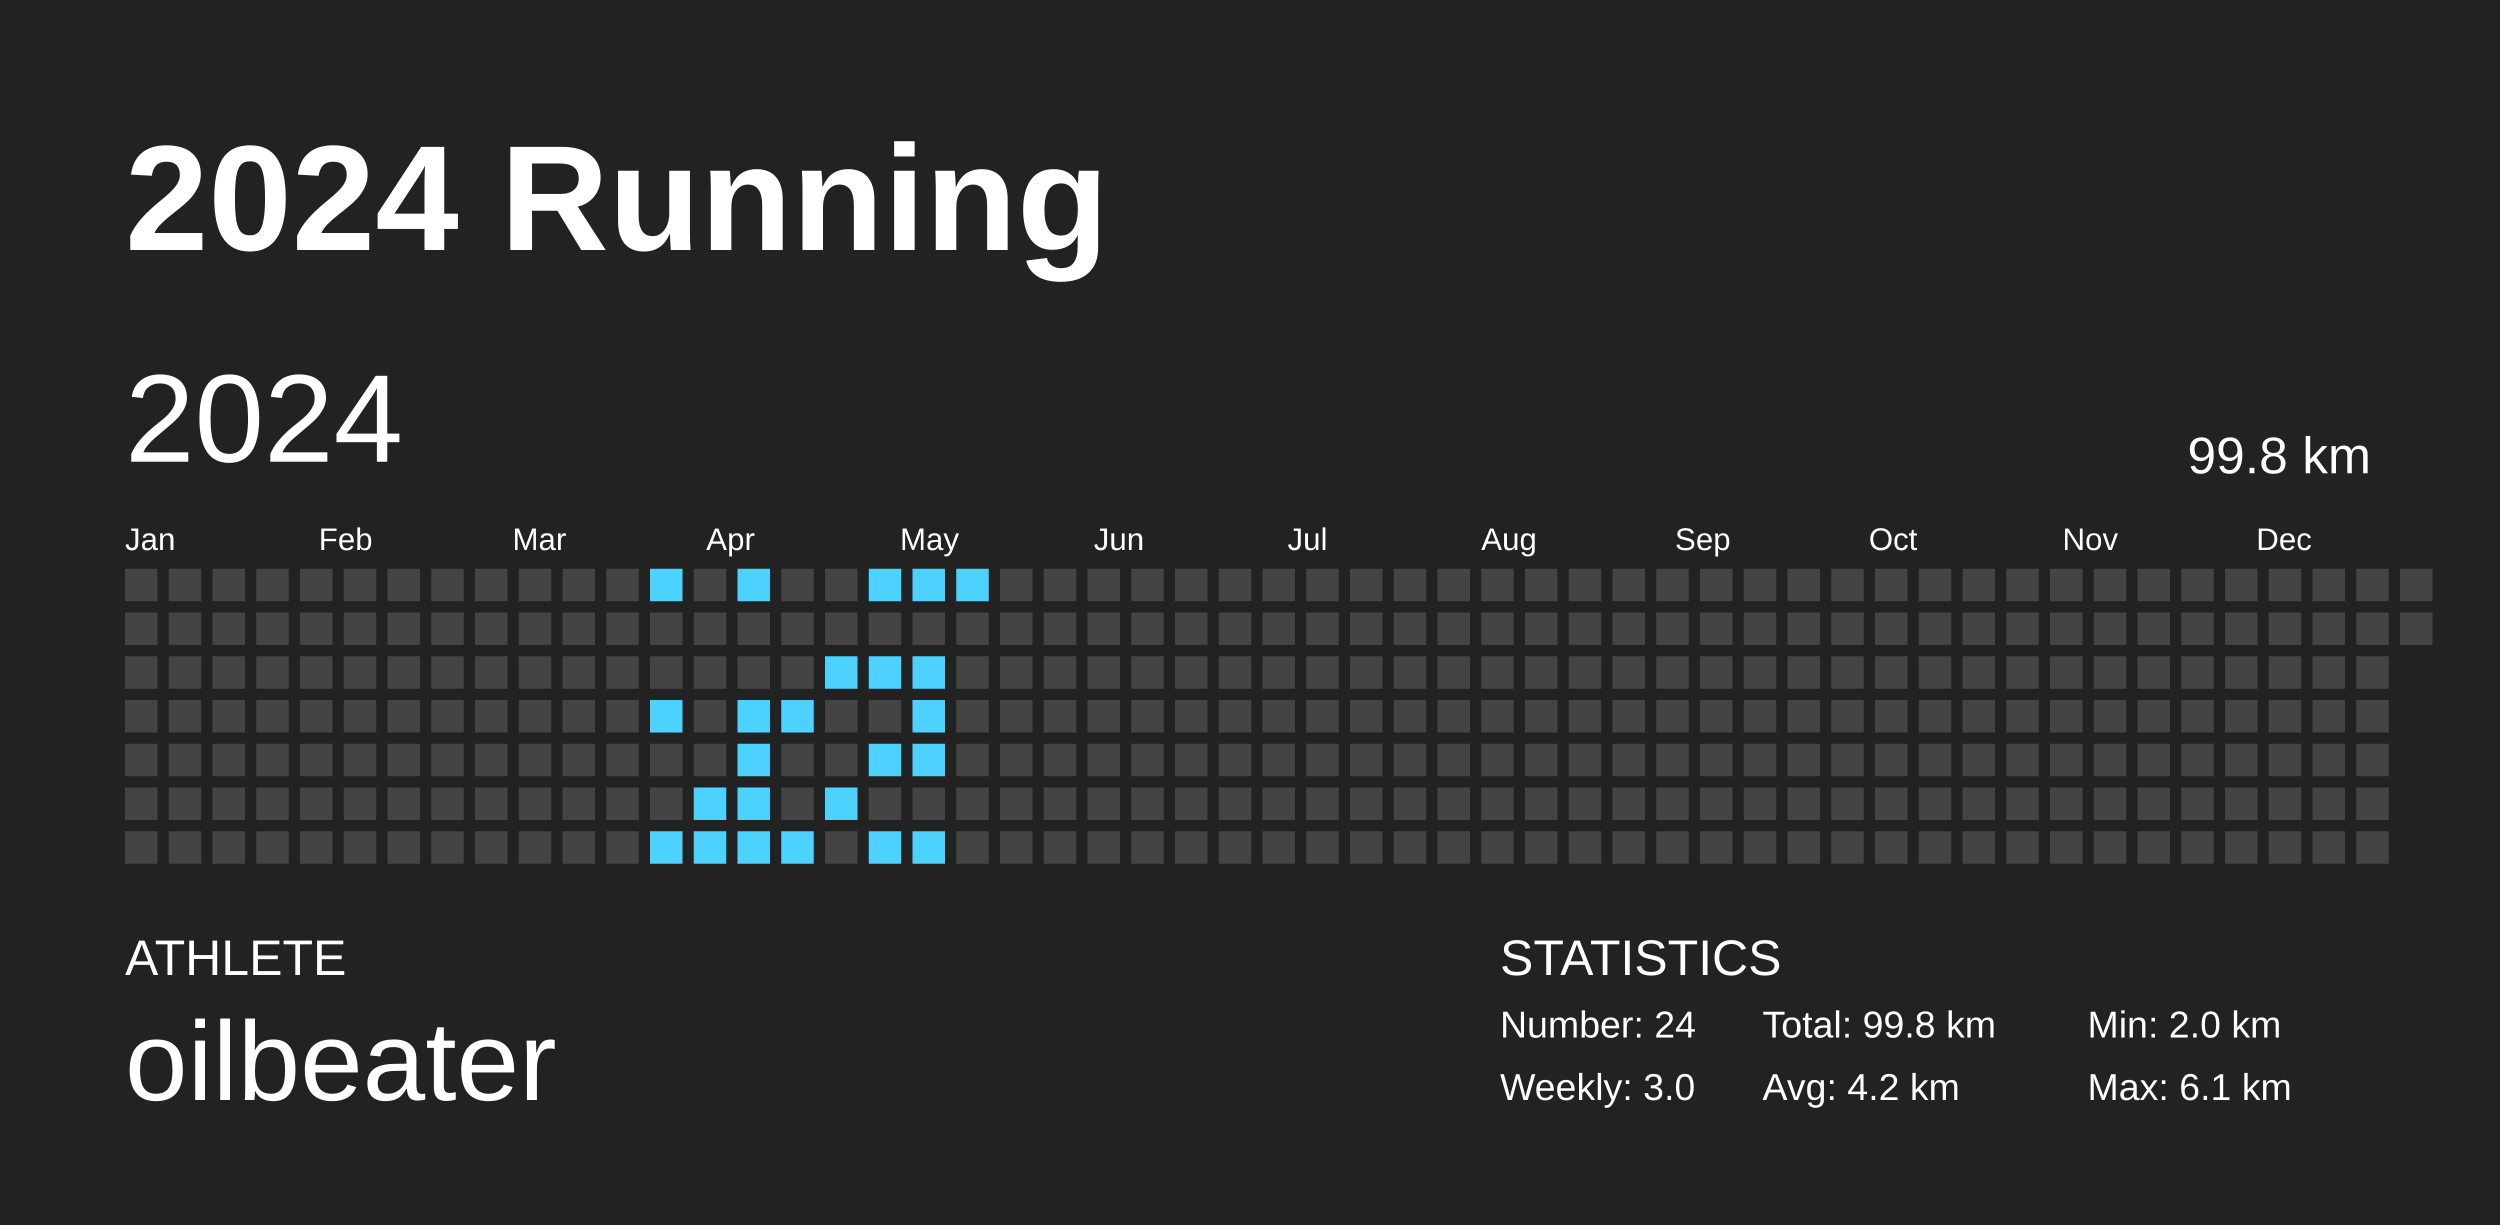
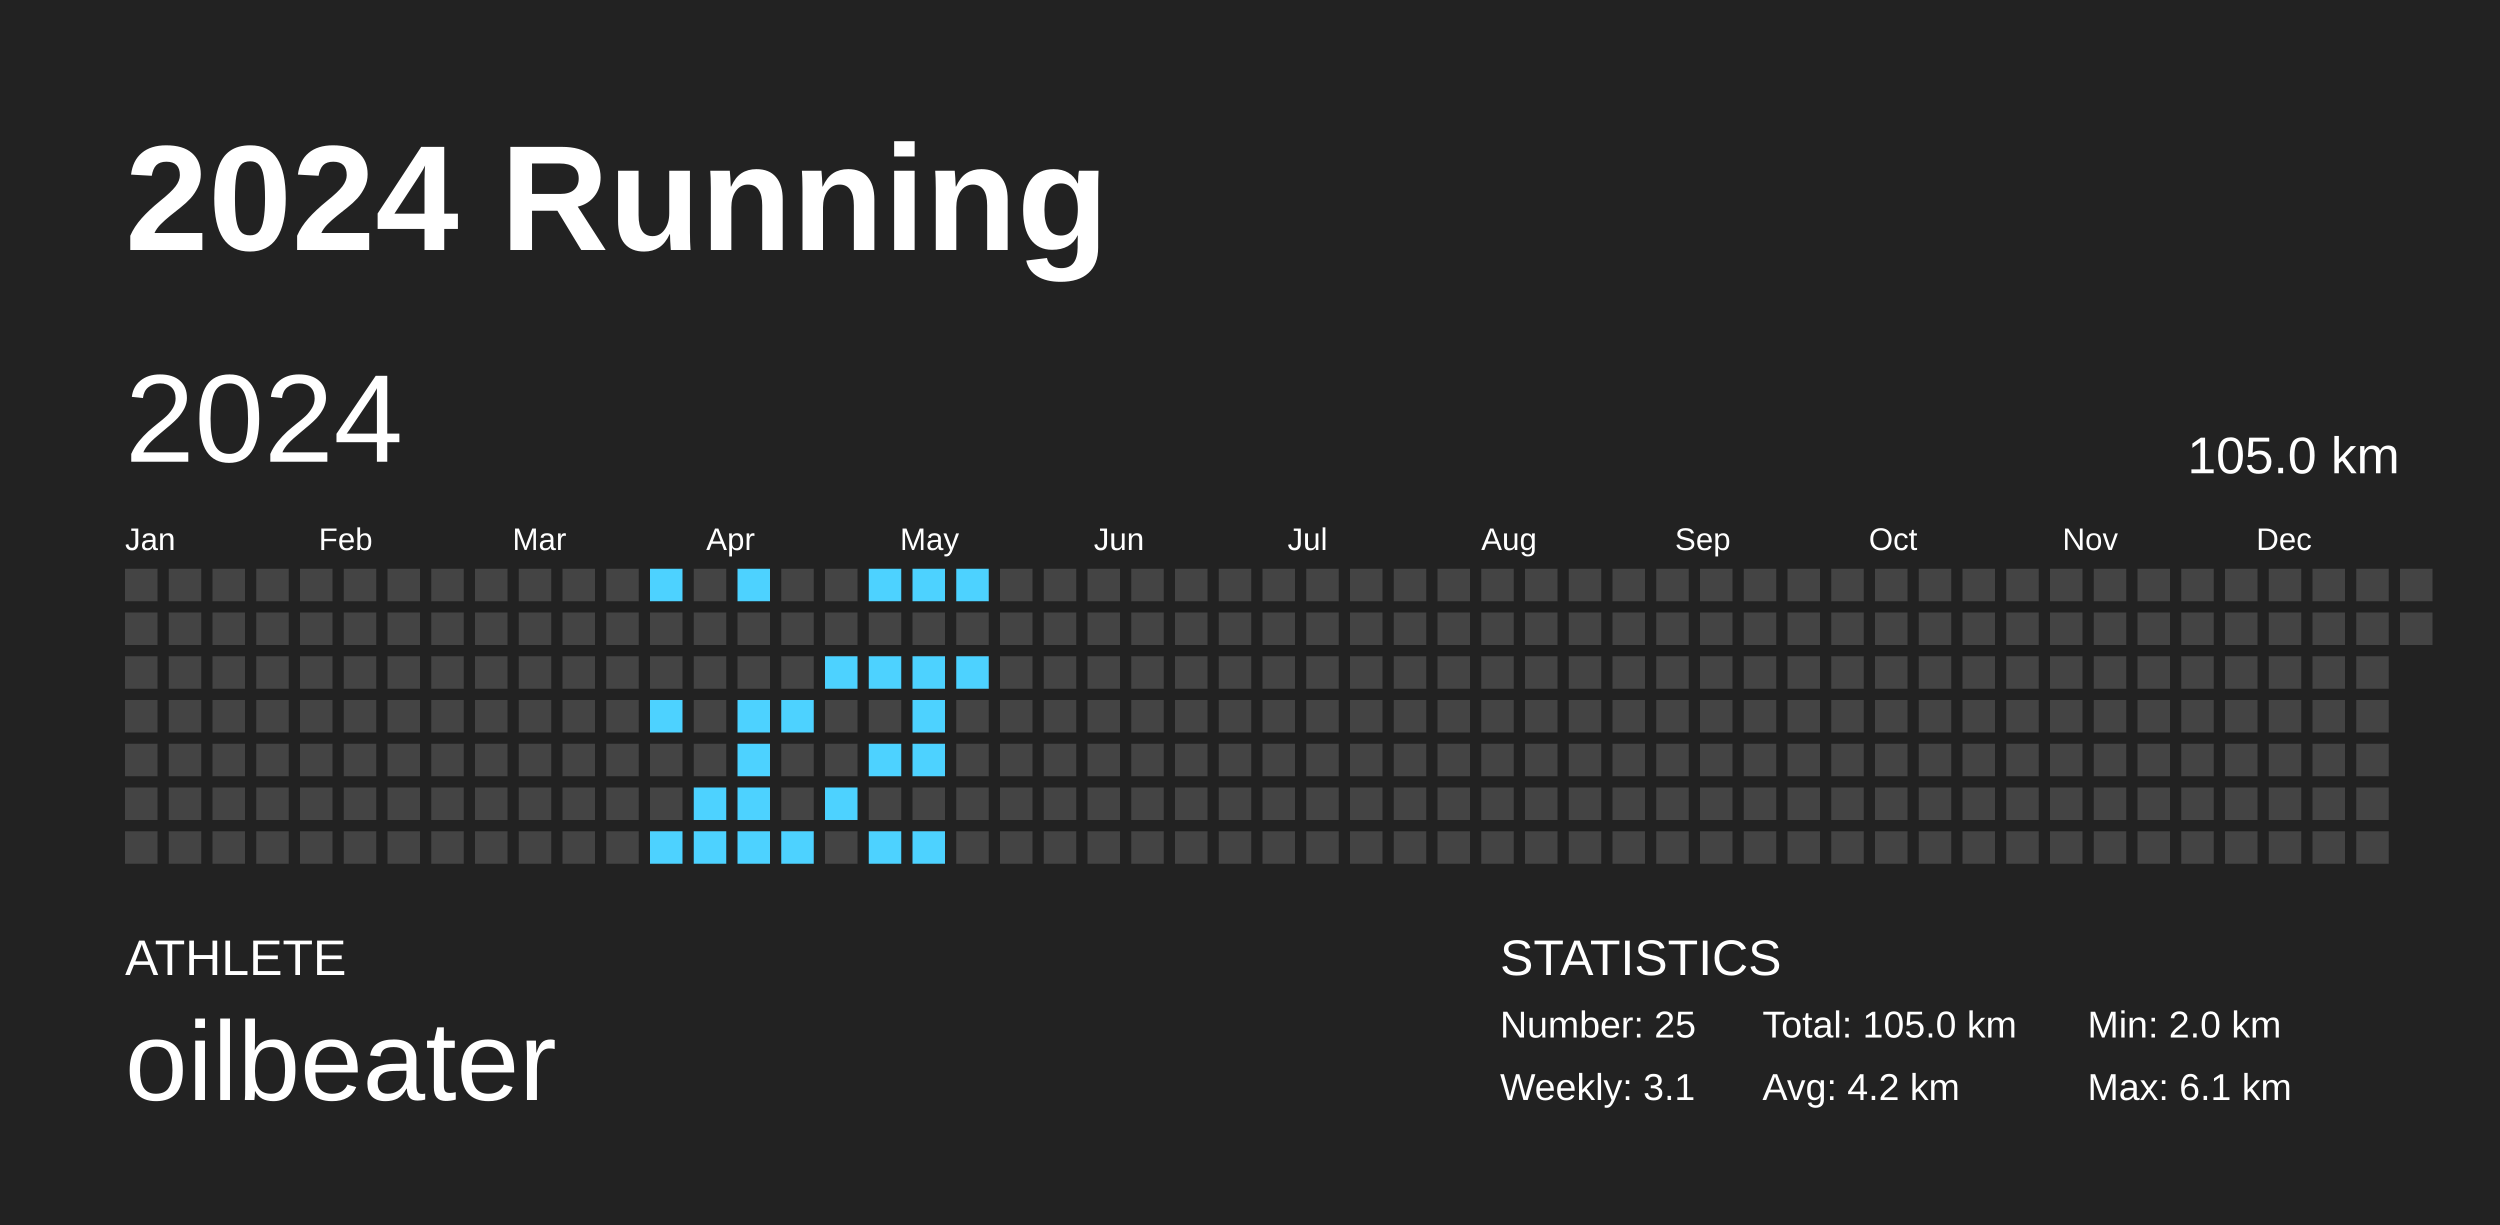
<svg xmlns="http://www.w3.org/2000/svg" baseProfile="full" height="98mm" version="1.1" viewBox="0,0,200,98" width="200mm">
  <defs />
  <rect fill="#222222" height="98" width="200" x="0" y="0" />
  <text fill="#FFFFFF" style="font-size:12px; font-family:Arial; font-weight:bold;" x="10" y="20">2024 Running</text>
  <text fill="#FFFFFF" style="font-size:4px; font-family:Arial" x="10" y="78">ATHLETE</text>
  <text fill="#FFFFFF" style="font-size:9px; font-family:Arial" x="10" y="88">oilbeater</text>
  <text fill="#FFFFFF" style="font-size:4px; font-family:Arial" x="120" y="78">STATISTICS</text>
-   <text fill="#FFFFFF" style="font-size:3px; font-family:Arial" x="120" y="83">Number: 24</text>
-   <text fill="#FFFFFF" style="font-size:3px; font-family:Arial" x="120" y="88">Weekly: 3.0</text>
-   <text fill="#FFFFFF" style="font-size:3px; font-family:Arial" x="141" y="83">Total: 99.8 km</text>
+   <text fill="#FFFFFF" style="font-size:3px; font-family:Arial" x="120" y="83">Number: 25</text>
+   <text fill="#FFFFFF" style="font-size:3px; font-family:Arial" x="120" y="88">Weekly: 3.1</text>
+   <text fill="#FFFFFF" style="font-size:3px; font-family:Arial" x="141" y="83">Total: 105.0 km</text>
  <text fill="#FFFFFF" style="font-size:3px; font-family:Arial" x="141" y="88">Avg: 4.2 km</text>
  <text fill="#FFFFFF" style="font-size:3px; font-family:Arial" x="167" y="83">Min: 2.0 km</text>
  <text fill="#FFFFFF" style="font-size:3px; font-family:Arial" x="167" y="88">Max: 6.1 km</text>
  <text dominant-baseline="hanging" fill="#FFFFFF" style="font-size:10.0px; font-family:Arial;" x="10" y="30">2024</text>
-   <text dominant-baseline="hanging" fill="#FFFFFF" style="font-size:4.125px; font-family:Arial;" x="175" y="35">99.8 km</text>
+   <text dominant-baseline="hanging" fill="#FFFFFF" style="font-size:4.125px; font-family:Arial;" x="175" y="35">105.0 km</text>
  <text fill="#FFFFFF" style="font-size:2.5px; font-family:Arial" x="10.0" y="44">Jan</text>
  <text fill="#FFFFFF" style="font-size:2.5px; font-family:Arial" x="25.5" y="44">Feb</text>
  <text fill="#FFFFFF" style="font-size:2.5px; font-family:Arial" x="41.0" y="44">Mar</text>
  <text fill="#FFFFFF" style="font-size:2.5px; font-family:Arial" x="56.5" y="44">Apr</text>
  <text fill="#FFFFFF" style="font-size:2.5px; font-family:Arial" x="72.0" y="44">May</text>
  <text fill="#FFFFFF" style="font-size:2.5px; font-family:Arial" x="87.5" y="44">Jun</text>
  <text fill="#FFFFFF" style="font-size:2.5px; font-family:Arial" x="103.0" y="44">Jul</text>
  <text fill="#FFFFFF" style="font-size:2.5px; font-family:Arial" x="118.5" y="44">Aug</text>
  <text fill="#FFFFFF" style="font-size:2.5px; font-family:Arial" x="134.0" y="44">Sep</text>
  <text fill="#FFFFFF" style="font-size:2.5px; font-family:Arial" x="149.5" y="44">Oct</text>
  <text fill="#FFFFFF" style="font-size:2.5px; font-family:Arial" x="165.0" y="44">Nov</text>
  <text fill="#FFFFFF" style="font-size:2.5px; font-family:Arial" x="180.5" y="44">Dec</text>
  <rect fill="#444444" height="2.6" width="2.6" x="10.0" y="45.5" />
  <rect fill="#444444" height="2.6" width="2.6" x="10.0" y="49.0" />
  <rect fill="#444444" height="2.6" width="2.6" x="10.0" y="52.5" />
  <rect fill="#444444" height="2.6" width="2.6" x="10.0" y="56.0" />
  <rect fill="#444444" height="2.6" width="2.6" x="10.0" y="59.5" />
  <rect fill="#444444" height="2.6" width="2.6" x="10.0" y="63.0" />
  <rect fill="#444444" height="2.6" width="2.6" x="10.0" y="66.5" />
  <rect fill="#444444" height="2.6" width="2.6" x="13.5" y="45.5" />
  <rect fill="#444444" height="2.6" width="2.6" x="13.5" y="49.0" />
  <rect fill="#444444" height="2.6" width="2.6" x="13.5" y="52.5" />
  <rect fill="#444444" height="2.6" width="2.6" x="13.5" y="56.0" />
  <rect fill="#444444" height="2.6" width="2.6" x="13.5" y="59.5" />
  <rect fill="#444444" height="2.6" width="2.6" x="13.5" y="63.0" />
  <rect fill="#444444" height="2.6" width="2.6" x="13.5" y="66.5" />
  <rect fill="#444444" height="2.6" width="2.6" x="17.0" y="45.5" />
  <rect fill="#444444" height="2.6" width="2.6" x="17.0" y="49.0" />
  <rect fill="#444444" height="2.6" width="2.6" x="17.0" y="52.5" />
  <rect fill="#444444" height="2.6" width="2.6" x="17.0" y="56.0" />
  <rect fill="#444444" height="2.6" width="2.6" x="17.0" y="59.5" />
  <rect fill="#444444" height="2.6" width="2.6" x="17.0" y="63.0" />
  <rect fill="#444444" height="2.6" width="2.6" x="17.0" y="66.5" />
  <rect fill="#444444" height="2.6" width="2.6" x="20.5" y="45.5" />
  <rect fill="#444444" height="2.6" width="2.6" x="20.5" y="49.0" />
  <rect fill="#444444" height="2.6" width="2.6" x="20.5" y="52.5" />
  <rect fill="#444444" height="2.6" width="2.6" x="20.5" y="56.0" />
  <rect fill="#444444" height="2.6" width="2.6" x="20.5" y="59.5" />
  <rect fill="#444444" height="2.6" width="2.6" x="20.5" y="63.0" />
  <rect fill="#444444" height="2.6" width="2.6" x="20.5" y="66.5" />
  <rect fill="#444444" height="2.6" width="2.6" x="24.0" y="45.5" />
  <rect fill="#444444" height="2.6" width="2.6" x="24.0" y="49.0" />
  <rect fill="#444444" height="2.6" width="2.6" x="24.0" y="52.5" />
  <rect fill="#444444" height="2.6" width="2.6" x="24.0" y="56.0" />
  <rect fill="#444444" height="2.6" width="2.6" x="24.0" y="59.5" />
  <rect fill="#444444" height="2.6" width="2.6" x="24.0" y="63.0" />
  <rect fill="#444444" height="2.6" width="2.6" x="24.0" y="66.5" />
  <rect fill="#444444" height="2.6" width="2.6" x="27.5" y="45.5" />
  <rect fill="#444444" height="2.6" width="2.6" x="27.5" y="49.0" />
  <rect fill="#444444" height="2.6" width="2.6" x="27.5" y="52.5" />
  <rect fill="#444444" height="2.6" width="2.6" x="27.5" y="56.0" />
  <rect fill="#444444" height="2.6" width="2.6" x="27.5" y="59.5" />
  <rect fill="#444444" height="2.6" width="2.6" x="27.5" y="63.0" />
  <rect fill="#444444" height="2.6" width="2.6" x="27.5" y="66.5" />
  <rect fill="#444444" height="2.6" width="2.6" x="31.0" y="45.5" />
  <rect fill="#444444" height="2.6" width="2.6" x="31.0" y="49.0" />
  <rect fill="#444444" height="2.6" width="2.6" x="31.0" y="52.5" />
  <rect fill="#444444" height="2.6" width="2.6" x="31.0" y="56.0" />
  <rect fill="#444444" height="2.6" width="2.6" x="31.0" y="59.5" />
  <rect fill="#444444" height="2.6" width="2.6" x="31.0" y="63.0" />
  <rect fill="#444444" height="2.6" width="2.6" x="31.0" y="66.5" />
  <rect fill="#444444" height="2.6" width="2.6" x="34.5" y="45.5" />
  <rect fill="#444444" height="2.6" width="2.6" x="34.5" y="49.0" />
  <rect fill="#444444" height="2.6" width="2.6" x="34.5" y="52.5" />
  <rect fill="#444444" height="2.6" width="2.6" x="34.5" y="56.0" />
  <rect fill="#444444" height="2.6" width="2.6" x="34.5" y="59.5" />
  <rect fill="#444444" height="2.6" width="2.6" x="34.5" y="63.0" />
  <rect fill="#444444" height="2.6" width="2.6" x="34.5" y="66.5" />
  <rect fill="#444444" height="2.6" width="2.6" x="38.0" y="45.5" />
  <rect fill="#444444" height="2.6" width="2.6" x="38.0" y="49.0" />
  <rect fill="#444444" height="2.6" width="2.6" x="38.0" y="52.5" />
  <rect fill="#444444" height="2.6" width="2.6" x="38.0" y="56.0" />
  <rect fill="#444444" height="2.6" width="2.6" x="38.0" y="59.5" />
  <rect fill="#444444" height="2.6" width="2.6" x="38.0" y="63.0" />
  <rect fill="#444444" height="2.6" width="2.6" x="38.0" y="66.5" />
  <rect fill="#444444" height="2.6" width="2.6" x="41.5" y="45.5" />
  <rect fill="#444444" height="2.6" width="2.6" x="41.5" y="49.0" />
  <rect fill="#444444" height="2.6" width="2.6" x="41.5" y="52.5" />
  <rect fill="#444444" height="2.6" width="2.6" x="41.5" y="56.0" />
  <rect fill="#444444" height="2.6" width="2.6" x="41.5" y="59.5" />
  <rect fill="#444444" height="2.6" width="2.6" x="41.5" y="63.0" />
  <rect fill="#444444" height="2.6" width="2.6" x="41.5" y="66.5" />
  <rect fill="#444444" height="2.6" width="2.6" x="45.0" y="45.5" />
  <rect fill="#444444" height="2.6" width="2.6" x="45.0" y="49.0" />
  <rect fill="#444444" height="2.6" width="2.6" x="45.0" y="52.5" />
  <rect fill="#444444" height="2.6" width="2.6" x="45.0" y="56.0" />
  <rect fill="#444444" height="2.6" width="2.6" x="45.0" y="59.5" />
  <rect fill="#444444" height="2.6" width="2.6" x="45.0" y="63.0" />
  <rect fill="#444444" height="2.6" width="2.6" x="45.0" y="66.5" />
  <rect fill="#444444" height="2.6" width="2.6" x="48.5" y="45.5" />
  <rect fill="#444444" height="2.6" width="2.6" x="48.5" y="49.0" />
  <rect fill="#444444" height="2.6" width="2.6" x="48.5" y="52.5" />
  <rect fill="#444444" height="2.6" width="2.6" x="48.5" y="56.0" />
  <rect fill="#444444" height="2.6" width="2.6" x="48.5" y="59.5" />
  <rect fill="#444444" height="2.6" width="2.6" x="48.5" y="63.0" />
  <rect fill="#444444" height="2.6" width="2.6" x="48.5" y="66.5" />
  <rect fill="#4dd2ff" height="2.6" width="2.6" x="52.0" y="45.5" />
  <rect fill="#444444" height="2.6" width="2.6" x="52.0" y="49.0" />
  <rect fill="#444444" height="2.6" width="2.6" x="52.0" y="52.5" />
  <rect fill="#4dd2ff" height="2.6" width="2.6" x="52.0" y="56.0" />
  <rect fill="#444444" height="2.6" width="2.6" x="52.0" y="59.5" />
  <rect fill="#444444" height="2.6" width="2.6" x="52.0" y="63.0" />
  <rect fill="#4dd2ff" height="2.6" width="2.6" x="52.0" y="66.5" />
  <rect fill="#444444" height="2.6" width="2.6" x="55.5" y="45.5" />
  <rect fill="#444444" height="2.6" width="2.6" x="55.5" y="49.0" />
  <rect fill="#444444" height="2.6" width="2.6" x="55.5" y="52.5" />
  <rect fill="#444444" height="2.6" width="2.6" x="55.5" y="56.0" />
  <rect fill="#444444" height="2.6" width="2.6" x="55.5" y="59.5" />
  <rect fill="#4dd2ff" height="2.6" width="2.6" x="55.5" y="63.0" />
  <rect fill="#4dd2ff" height="2.6" width="2.6" x="55.5" y="66.5" />
  <rect fill="#4dd2ff" height="2.6" width="2.6" x="59.0" y="45.5" />
  <rect fill="#444444" height="2.6" width="2.6" x="59.0" y="49.0" />
  <rect fill="#444444" height="2.6" width="2.6" x="59.0" y="52.5" />
  <rect fill="#4dd2ff" height="2.6" width="2.6" x="59.0" y="56.0" />
  <rect fill="#4dd2ff" height="2.6" width="2.6" x="59.0" y="59.5" />
  <rect fill="#4dd2ff" height="2.6" width="2.6" x="59.0" y="63.0" />
  <rect fill="#4dd2ff" height="2.6" width="2.6" x="59.0" y="66.5" />
  <rect fill="#444444" height="2.6" width="2.6" x="62.5" y="45.5" />
  <rect fill="#444444" height="2.6" width="2.6" x="62.5" y="49.0" />
  <rect fill="#444444" height="2.6" width="2.6" x="62.5" y="52.5" />
  <rect fill="#4dd2ff" height="2.6" width="2.6" x="62.5" y="56.0" />
  <rect fill="#444444" height="2.6" width="2.6" x="62.5" y="59.5" />
  <rect fill="#444444" height="2.6" width="2.6" x="62.5" y="63.0" />
  <rect fill="#4dd2ff" height="2.6" width="2.6" x="62.5" y="66.5" />
  <rect fill="#444444" height="2.6" width="2.6" x="66.0" y="45.5" />
  <rect fill="#444444" height="2.6" width="2.6" x="66.0" y="49.0" />
  <rect fill="#4dd2ff" height="2.6" width="2.6" x="66.0" y="52.5" />
  <rect fill="#444444" height="2.6" width="2.6" x="66.0" y="56.0" />
  <rect fill="#444444" height="2.6" width="2.6" x="66.0" y="59.5" />
  <rect fill="#4dd2ff" height="2.6" width="2.6" x="66.0" y="63.0" />
  <rect fill="#444444" height="2.6" width="2.6" x="66.0" y="66.5" />
  <rect fill="#4dd2ff" height="2.6" width="2.6" x="69.5" y="45.5" />
  <rect fill="#444444" height="2.6" width="2.6" x="69.5" y="49.0" />
  <rect fill="#4dd2ff" height="2.6" width="2.6" x="69.5" y="52.5" />
  <rect fill="#444444" height="2.6" width="2.6" x="69.5" y="56.0" />
  <rect fill="#4dd2ff" height="2.6" width="2.6" x="69.5" y="59.5" />
  <rect fill="#444444" height="2.6" width="2.6" x="69.5" y="63.0" />
  <rect fill="#4dd2ff" height="2.6" width="2.6" x="69.5" y="66.5" />
  <rect fill="#4dd2ff" height="2.6" width="2.6" x="73.0" y="45.5" />
  <rect fill="#444444" height="2.6" width="2.6" x="73.0" y="49.0" />
  <rect fill="#4dd2ff" height="2.6" width="2.6" x="73.0" y="52.5" />
  <rect fill="#4dd2ff" height="2.6" width="2.6" x="73.0" y="56.0" />
  <rect fill="#4dd2ff" height="2.6" width="2.6" x="73.0" y="59.5" />
  <rect fill="#444444" height="2.6" width="2.6" x="73.0" y="63.0" />
  <rect fill="#4dd2ff" height="2.6" width="2.6" x="73.0" y="66.5" />
  <rect fill="#4dd2ff" height="2.6" width="2.6" x="76.5" y="45.5" />
  <rect fill="#444444" height="2.6" width="2.6" x="76.5" y="49.0" />
-   <rect fill="#444444" height="2.6" width="2.6" x="76.5" y="52.5" />
+   <rect fill="#4dd2ff" height="2.6" width="2.6" x="76.5" y="52.5" />
  <rect fill="#444444" height="2.6" width="2.6" x="76.5" y="56.0" />
  <rect fill="#444444" height="2.6" width="2.6" x="76.5" y="59.5" />
  <rect fill="#444444" height="2.6" width="2.6" x="76.5" y="63.0" />
  <rect fill="#444444" height="2.6" width="2.6" x="76.5" y="66.5" />
  <rect fill="#444444" height="2.6" width="2.6" x="80.0" y="45.5" />
  <rect fill="#444444" height="2.6" width="2.6" x="80.0" y="49.0" />
  <rect fill="#444444" height="2.6" width="2.6" x="80.0" y="52.5" />
  <rect fill="#444444" height="2.6" width="2.6" x="80.0" y="56.0" />
  <rect fill="#444444" height="2.6" width="2.6" x="80.0" y="59.5" />
  <rect fill="#444444" height="2.6" width="2.6" x="80.0" y="63.0" />
  <rect fill="#444444" height="2.6" width="2.6" x="80.0" y="66.5" />
  <rect fill="#444444" height="2.6" width="2.6" x="83.5" y="45.5" />
  <rect fill="#444444" height="2.6" width="2.6" x="83.5" y="49.0" />
  <rect fill="#444444" height="2.6" width="2.6" x="83.5" y="52.5" />
  <rect fill="#444444" height="2.6" width="2.6" x="83.5" y="56.0" />
  <rect fill="#444444" height="2.6" width="2.6" x="83.5" y="59.5" />
  <rect fill="#444444" height="2.6" width="2.6" x="83.5" y="63.0" />
  <rect fill="#444444" height="2.6" width="2.6" x="83.5" y="66.5" />
  <rect fill="#444444" height="2.6" width="2.6" x="87.0" y="45.5" />
  <rect fill="#444444" height="2.6" width="2.6" x="87.0" y="49.0" />
  <rect fill="#444444" height="2.6" width="2.6" x="87.0" y="52.5" />
  <rect fill="#444444" height="2.6" width="2.6" x="87.0" y="56.0" />
  <rect fill="#444444" height="2.6" width="2.6" x="87.0" y="59.5" />
  <rect fill="#444444" height="2.6" width="2.6" x="87.0" y="63.0" />
  <rect fill="#444444" height="2.6" width="2.6" x="87.0" y="66.5" />
  <rect fill="#444444" height="2.6" width="2.6" x="90.5" y="45.5" />
  <rect fill="#444444" height="2.6" width="2.6" x="90.5" y="49.0" />
  <rect fill="#444444" height="2.6" width="2.6" x="90.5" y="52.5" />
  <rect fill="#444444" height="2.6" width="2.6" x="90.5" y="56.0" />
  <rect fill="#444444" height="2.6" width="2.6" x="90.5" y="59.5" />
  <rect fill="#444444" height="2.6" width="2.6" x="90.5" y="63.0" />
  <rect fill="#444444" height="2.6" width="2.6" x="90.5" y="66.5" />
  <rect fill="#444444" height="2.6" width="2.6" x="94.0" y="45.5" />
  <rect fill="#444444" height="2.6" width="2.6" x="94.0" y="49.0" />
  <rect fill="#444444" height="2.6" width="2.6" x="94.0" y="52.5" />
  <rect fill="#444444" height="2.6" width="2.6" x="94.0" y="56.0" />
  <rect fill="#444444" height="2.6" width="2.6" x="94.0" y="59.5" />
  <rect fill="#444444" height="2.6" width="2.6" x="94.0" y="63.0" />
  <rect fill="#444444" height="2.6" width="2.6" x="94.0" y="66.5" />
  <rect fill="#444444" height="2.6" width="2.6" x="97.5" y="45.5" />
  <rect fill="#444444" height="2.6" width="2.6" x="97.5" y="49.0" />
  <rect fill="#444444" height="2.6" width="2.6" x="97.5" y="52.5" />
  <rect fill="#444444" height="2.6" width="2.6" x="97.5" y="56.0" />
  <rect fill="#444444" height="2.6" width="2.6" x="97.5" y="59.5" />
  <rect fill="#444444" height="2.6" width="2.6" x="97.5" y="63.0" />
  <rect fill="#444444" height="2.6" width="2.6" x="97.5" y="66.5" />
  <rect fill="#444444" height="2.6" width="2.6" x="101.0" y="45.5" />
  <rect fill="#444444" height="2.6" width="2.6" x="101.0" y="49.0" />
  <rect fill="#444444" height="2.6" width="2.6" x="101.0" y="52.5" />
  <rect fill="#444444" height="2.6" width="2.6" x="101.0" y="56.0" />
  <rect fill="#444444" height="2.6" width="2.6" x="101.0" y="59.5" />
  <rect fill="#444444" height="2.6" width="2.6" x="101.0" y="63.0" />
  <rect fill="#444444" height="2.6" width="2.6" x="101.0" y="66.5" />
  <rect fill="#444444" height="2.6" width="2.6" x="104.5" y="45.5" />
  <rect fill="#444444" height="2.6" width="2.6" x="104.5" y="49.0" />
  <rect fill="#444444" height="2.6" width="2.6" x="104.5" y="52.5" />
  <rect fill="#444444" height="2.6" width="2.6" x="104.5" y="56.0" />
  <rect fill="#444444" height="2.6" width="2.6" x="104.5" y="59.5" />
  <rect fill="#444444" height="2.6" width="2.6" x="104.5" y="63.0" />
  <rect fill="#444444" height="2.6" width="2.6" x="104.5" y="66.5" />
  <rect fill="#444444" height="2.6" width="2.6" x="108.0" y="45.5" />
  <rect fill="#444444" height="2.6" width="2.6" x="108.0" y="49.0" />
  <rect fill="#444444" height="2.6" width="2.6" x="108.0" y="52.5" />
  <rect fill="#444444" height="2.6" width="2.6" x="108.0" y="56.0" />
  <rect fill="#444444" height="2.6" width="2.6" x="108.0" y="59.5" />
  <rect fill="#444444" height="2.6" width="2.6" x="108.0" y="63.0" />
  <rect fill="#444444" height="2.6" width="2.6" x="108.0" y="66.5" />
  <rect fill="#444444" height="2.6" width="2.6" x="111.5" y="45.5" />
  <rect fill="#444444" height="2.6" width="2.6" x="111.5" y="49.0" />
  <rect fill="#444444" height="2.6" width="2.6" x="111.5" y="52.5" />
  <rect fill="#444444" height="2.6" width="2.6" x="111.5" y="56.0" />
  <rect fill="#444444" height="2.6" width="2.6" x="111.5" y="59.5" />
  <rect fill="#444444" height="2.6" width="2.6" x="111.5" y="63.0" />
  <rect fill="#444444" height="2.6" width="2.6" x="111.5" y="66.5" />
  <rect fill="#444444" height="2.6" width="2.6" x="115.0" y="45.5" />
  <rect fill="#444444" height="2.6" width="2.6" x="115.0" y="49.0" />
  <rect fill="#444444" height="2.6" width="2.6" x="115.0" y="52.5" />
  <rect fill="#444444" height="2.6" width="2.6" x="115.0" y="56.0" />
  <rect fill="#444444" height="2.6" width="2.6" x="115.0" y="59.5" />
  <rect fill="#444444" height="2.6" width="2.6" x="115.0" y="63.0" />
  <rect fill="#444444" height="2.6" width="2.6" x="115.0" y="66.5" />
  <rect fill="#444444" height="2.6" width="2.6" x="118.5" y="45.5" />
  <rect fill="#444444" height="2.6" width="2.6" x="118.5" y="49.0" />
  <rect fill="#444444" height="2.6" width="2.6" x="118.5" y="52.5" />
  <rect fill="#444444" height="2.6" width="2.6" x="118.5" y="56.0" />
  <rect fill="#444444" height="2.6" width="2.6" x="118.5" y="59.5" />
  <rect fill="#444444" height="2.6" width="2.6" x="118.5" y="63.0" />
  <rect fill="#444444" height="2.6" width="2.6" x="118.5" y="66.5" />
  <rect fill="#444444" height="2.6" width="2.6" x="122.0" y="45.5" />
  <rect fill="#444444" height="2.6" width="2.6" x="122.0" y="49.0" />
  <rect fill="#444444" height="2.6" width="2.6" x="122.0" y="52.5" />
  <rect fill="#444444" height="2.6" width="2.6" x="122.0" y="56.0" />
  <rect fill="#444444" height="2.6" width="2.6" x="122.0" y="59.5" />
  <rect fill="#444444" height="2.6" width="2.6" x="122.0" y="63.0" />
  <rect fill="#444444" height="2.6" width="2.6" x="122.0" y="66.5" />
  <rect fill="#444444" height="2.6" width="2.6" x="125.5" y="45.5" />
  <rect fill="#444444" height="2.6" width="2.6" x="125.5" y="49.0" />
  <rect fill="#444444" height="2.6" width="2.6" x="125.5" y="52.5" />
  <rect fill="#444444" height="2.6" width="2.6" x="125.5" y="56.0" />
  <rect fill="#444444" height="2.6" width="2.6" x="125.5" y="59.5" />
  <rect fill="#444444" height="2.6" width="2.6" x="125.5" y="63.0" />
  <rect fill="#444444" height="2.6" width="2.6" x="125.5" y="66.5" />
  <rect fill="#444444" height="2.6" width="2.6" x="129.0" y="45.5" />
  <rect fill="#444444" height="2.6" width="2.6" x="129.0" y="49.0" />
  <rect fill="#444444" height="2.6" width="2.6" x="129.0" y="52.5" />
  <rect fill="#444444" height="2.6" width="2.6" x="129.0" y="56.0" />
  <rect fill="#444444" height="2.6" width="2.6" x="129.0" y="59.5" />
  <rect fill="#444444" height="2.6" width="2.6" x="129.0" y="63.0" />
  <rect fill="#444444" height="2.6" width="2.6" x="129.0" y="66.5" />
  <rect fill="#444444" height="2.6" width="2.6" x="132.5" y="45.5" />
  <rect fill="#444444" height="2.6" width="2.6" x="132.5" y="49.0" />
  <rect fill="#444444" height="2.6" width="2.6" x="132.5" y="52.5" />
  <rect fill="#444444" height="2.6" width="2.6" x="132.5" y="56.0" />
  <rect fill="#444444" height="2.6" width="2.6" x="132.5" y="59.5" />
  <rect fill="#444444" height="2.6" width="2.6" x="132.5" y="63.0" />
  <rect fill="#444444" height="2.6" width="2.6" x="132.5" y="66.5" />
  <rect fill="#444444" height="2.6" width="2.6" x="136.0" y="45.5" />
  <rect fill="#444444" height="2.6" width="2.6" x="136.0" y="49.0" />
  <rect fill="#444444" height="2.6" width="2.6" x="136.0" y="52.5" />
  <rect fill="#444444" height="2.6" width="2.6" x="136.0" y="56.0" />
  <rect fill="#444444" height="2.6" width="2.6" x="136.0" y="59.5" />
  <rect fill="#444444" height="2.6" width="2.6" x="136.0" y="63.0" />
  <rect fill="#444444" height="2.6" width="2.6" x="136.0" y="66.5" />
  <rect fill="#444444" height="2.6" width="2.6" x="139.5" y="45.5" />
  <rect fill="#444444" height="2.6" width="2.6" x="139.5" y="49.0" />
  <rect fill="#444444" height="2.6" width="2.6" x="139.5" y="52.5" />
  <rect fill="#444444" height="2.6" width="2.6" x="139.5" y="56.0" />
  <rect fill="#444444" height="2.6" width="2.6" x="139.5" y="59.5" />
  <rect fill="#444444" height="2.6" width="2.6" x="139.5" y="63.0" />
  <rect fill="#444444" height="2.6" width="2.6" x="139.5" y="66.5" />
  <rect fill="#444444" height="2.6" width="2.6" x="143.0" y="45.5" />
  <rect fill="#444444" height="2.6" width="2.6" x="143.0" y="49.0" />
  <rect fill="#444444" height="2.6" width="2.6" x="143.0" y="52.5" />
  <rect fill="#444444" height="2.6" width="2.6" x="143.0" y="56.0" />
  <rect fill="#444444" height="2.6" width="2.6" x="143.0" y="59.5" />
  <rect fill="#444444" height="2.6" width="2.6" x="143.0" y="63.0" />
  <rect fill="#444444" height="2.6" width="2.6" x="143.0" y="66.5" />
  <rect fill="#444444" height="2.6" width="2.6" x="146.5" y="45.5" />
  <rect fill="#444444" height="2.6" width="2.6" x="146.5" y="49.0" />
  <rect fill="#444444" height="2.6" width="2.6" x="146.5" y="52.5" />
  <rect fill="#444444" height="2.6" width="2.6" x="146.5" y="56.0" />
  <rect fill="#444444" height="2.6" width="2.6" x="146.5" y="59.5" />
  <rect fill="#444444" height="2.6" width="2.6" x="146.5" y="63.0" />
  <rect fill="#444444" height="2.6" width="2.6" x="146.5" y="66.5" />
  <rect fill="#444444" height="2.6" width="2.6" x="150.0" y="45.5" />
  <rect fill="#444444" height="2.6" width="2.6" x="150.0" y="49.0" />
  <rect fill="#444444" height="2.6" width="2.6" x="150.0" y="52.5" />
  <rect fill="#444444" height="2.6" width="2.6" x="150.0" y="56.0" />
  <rect fill="#444444" height="2.6" width="2.6" x="150.0" y="59.5" />
  <rect fill="#444444" height="2.6" width="2.6" x="150.0" y="63.0" />
  <rect fill="#444444" height="2.6" width="2.6" x="150.0" y="66.5" />
  <rect fill="#444444" height="2.6" width="2.6" x="153.5" y="45.5" />
  <rect fill="#444444" height="2.6" width="2.6" x="153.5" y="49.0" />
  <rect fill="#444444" height="2.6" width="2.6" x="153.5" y="52.5" />
  <rect fill="#444444" height="2.6" width="2.6" x="153.5" y="56.0" />
  <rect fill="#444444" height="2.6" width="2.6" x="153.5" y="59.5" />
  <rect fill="#444444" height="2.6" width="2.6" x="153.5" y="63.0" />
  <rect fill="#444444" height="2.6" width="2.6" x="153.5" y="66.5" />
  <rect fill="#444444" height="2.6" width="2.6" x="157.0" y="45.5" />
  <rect fill="#444444" height="2.6" width="2.6" x="157.0" y="49.0" />
  <rect fill="#444444" height="2.6" width="2.6" x="157.0" y="52.5" />
  <rect fill="#444444" height="2.6" width="2.6" x="157.0" y="56.0" />
  <rect fill="#444444" height="2.6" width="2.6" x="157.0" y="59.5" />
  <rect fill="#444444" height="2.6" width="2.6" x="157.0" y="63.0" />
  <rect fill="#444444" height="2.6" width="2.6" x="157.0" y="66.5" />
  <rect fill="#444444" height="2.6" width="2.6" x="160.5" y="45.5" />
  <rect fill="#444444" height="2.6" width="2.6" x="160.5" y="49.0" />
  <rect fill="#444444" height="2.6" width="2.6" x="160.5" y="52.5" />
  <rect fill="#444444" height="2.6" width="2.6" x="160.5" y="56.0" />
  <rect fill="#444444" height="2.6" width="2.6" x="160.5" y="59.5" />
  <rect fill="#444444" height="2.6" width="2.6" x="160.5" y="63.0" />
  <rect fill="#444444" height="2.6" width="2.6" x="160.5" y="66.5" />
  <rect fill="#444444" height="2.6" width="2.6" x="164.0" y="45.5" />
  <rect fill="#444444" height="2.6" width="2.6" x="164.0" y="49.0" />
  <rect fill="#444444" height="2.6" width="2.6" x="164.0" y="52.5" />
  <rect fill="#444444" height="2.6" width="2.6" x="164.0" y="56.0" />
  <rect fill="#444444" height="2.6" width="2.6" x="164.0" y="59.5" />
  <rect fill="#444444" height="2.6" width="2.6" x="164.0" y="63.0" />
  <rect fill="#444444" height="2.6" width="2.6" x="164.0" y="66.5" />
  <rect fill="#444444" height="2.6" width="2.6" x="167.5" y="45.5" />
  <rect fill="#444444" height="2.6" width="2.6" x="167.5" y="49.0" />
  <rect fill="#444444" height="2.6" width="2.6" x="167.5" y="52.5" />
  <rect fill="#444444" height="2.6" width="2.6" x="167.5" y="56.0" />
  <rect fill="#444444" height="2.6" width="2.6" x="167.5" y="59.5" />
  <rect fill="#444444" height="2.6" width="2.6" x="167.5" y="63.0" />
  <rect fill="#444444" height="2.6" width="2.6" x="167.5" y="66.5" />
  <rect fill="#444444" height="2.6" width="2.6" x="171.0" y="45.5" />
  <rect fill="#444444" height="2.6" width="2.6" x="171.0" y="49.0" />
  <rect fill="#444444" height="2.6" width="2.6" x="171.0" y="52.5" />
  <rect fill="#444444" height="2.6" width="2.6" x="171.0" y="56.0" />
  <rect fill="#444444" height="2.6" width="2.6" x="171.0" y="59.5" />
  <rect fill="#444444" height="2.6" width="2.6" x="171.0" y="63.0" />
  <rect fill="#444444" height="2.6" width="2.6" x="171.0" y="66.5" />
  <rect fill="#444444" height="2.6" width="2.6" x="174.5" y="45.5" />
  <rect fill="#444444" height="2.6" width="2.6" x="174.5" y="49.0" />
  <rect fill="#444444" height="2.6" width="2.6" x="174.5" y="52.5" />
  <rect fill="#444444" height="2.6" width="2.6" x="174.5" y="56.0" />
  <rect fill="#444444" height="2.6" width="2.6" x="174.5" y="59.5" />
  <rect fill="#444444" height="2.6" width="2.6" x="174.5" y="63.0" />
  <rect fill="#444444" height="2.6" width="2.6" x="174.5" y="66.5" />
  <rect fill="#444444" height="2.6" width="2.6" x="178.0" y="45.5" />
  <rect fill="#444444" height="2.6" width="2.6" x="178.0" y="49.0" />
  <rect fill="#444444" height="2.6" width="2.6" x="178.0" y="52.5" />
  <rect fill="#444444" height="2.6" width="2.6" x="178.0" y="56.0" />
  <rect fill="#444444" height="2.6" width="2.6" x="178.0" y="59.5" />
  <rect fill="#444444" height="2.6" width="2.6" x="178.0" y="63.0" />
  <rect fill="#444444" height="2.6" width="2.6" x="178.0" y="66.5" />
  <rect fill="#444444" height="2.6" width="2.6" x="181.5" y="45.5" />
  <rect fill="#444444" height="2.6" width="2.6" x="181.5" y="49.0" />
  <rect fill="#444444" height="2.6" width="2.6" x="181.5" y="52.5" />
  <rect fill="#444444" height="2.6" width="2.6" x="181.5" y="56.0" />
  <rect fill="#444444" height="2.6" width="2.6" x="181.5" y="59.5" />
  <rect fill="#444444" height="2.6" width="2.6" x="181.5" y="63.0" />
  <rect fill="#444444" height="2.6" width="2.6" x="181.5" y="66.5" />
  <rect fill="#444444" height="2.6" width="2.6" x="185.0" y="45.5" />
  <rect fill="#444444" height="2.6" width="2.6" x="185.0" y="49.0" />
  <rect fill="#444444" height="2.6" width="2.6" x="185.0" y="52.5" />
  <rect fill="#444444" height="2.6" width="2.6" x="185.0" y="56.0" />
  <rect fill="#444444" height="2.6" width="2.6" x="185.0" y="59.5" />
  <rect fill="#444444" height="2.6" width="2.6" x="185.0" y="63.0" />
  <rect fill="#444444" height="2.6" width="2.6" x="185.0" y="66.5" />
  <rect fill="#444444" height="2.6" width="2.6" x="188.5" y="45.5" />
  <rect fill="#444444" height="2.6" width="2.6" x="188.5" y="49.0" />
  <rect fill="#444444" height="2.6" width="2.6" x="188.5" y="52.5" />
  <rect fill="#444444" height="2.6" width="2.6" x="188.5" y="56.0" />
  <rect fill="#444444" height="2.6" width="2.6" x="188.5" y="59.5" />
  <rect fill="#444444" height="2.6" width="2.6" x="188.5" y="63.0" />
  <rect fill="#444444" height="2.6" width="2.6" x="188.5" y="66.5" />
  <rect fill="#444444" height="2.6" width="2.6" x="192.0" y="45.5" />
  <rect fill="#444444" height="2.6" width="2.6" x="192.0" y="49.0" />
</svg>
